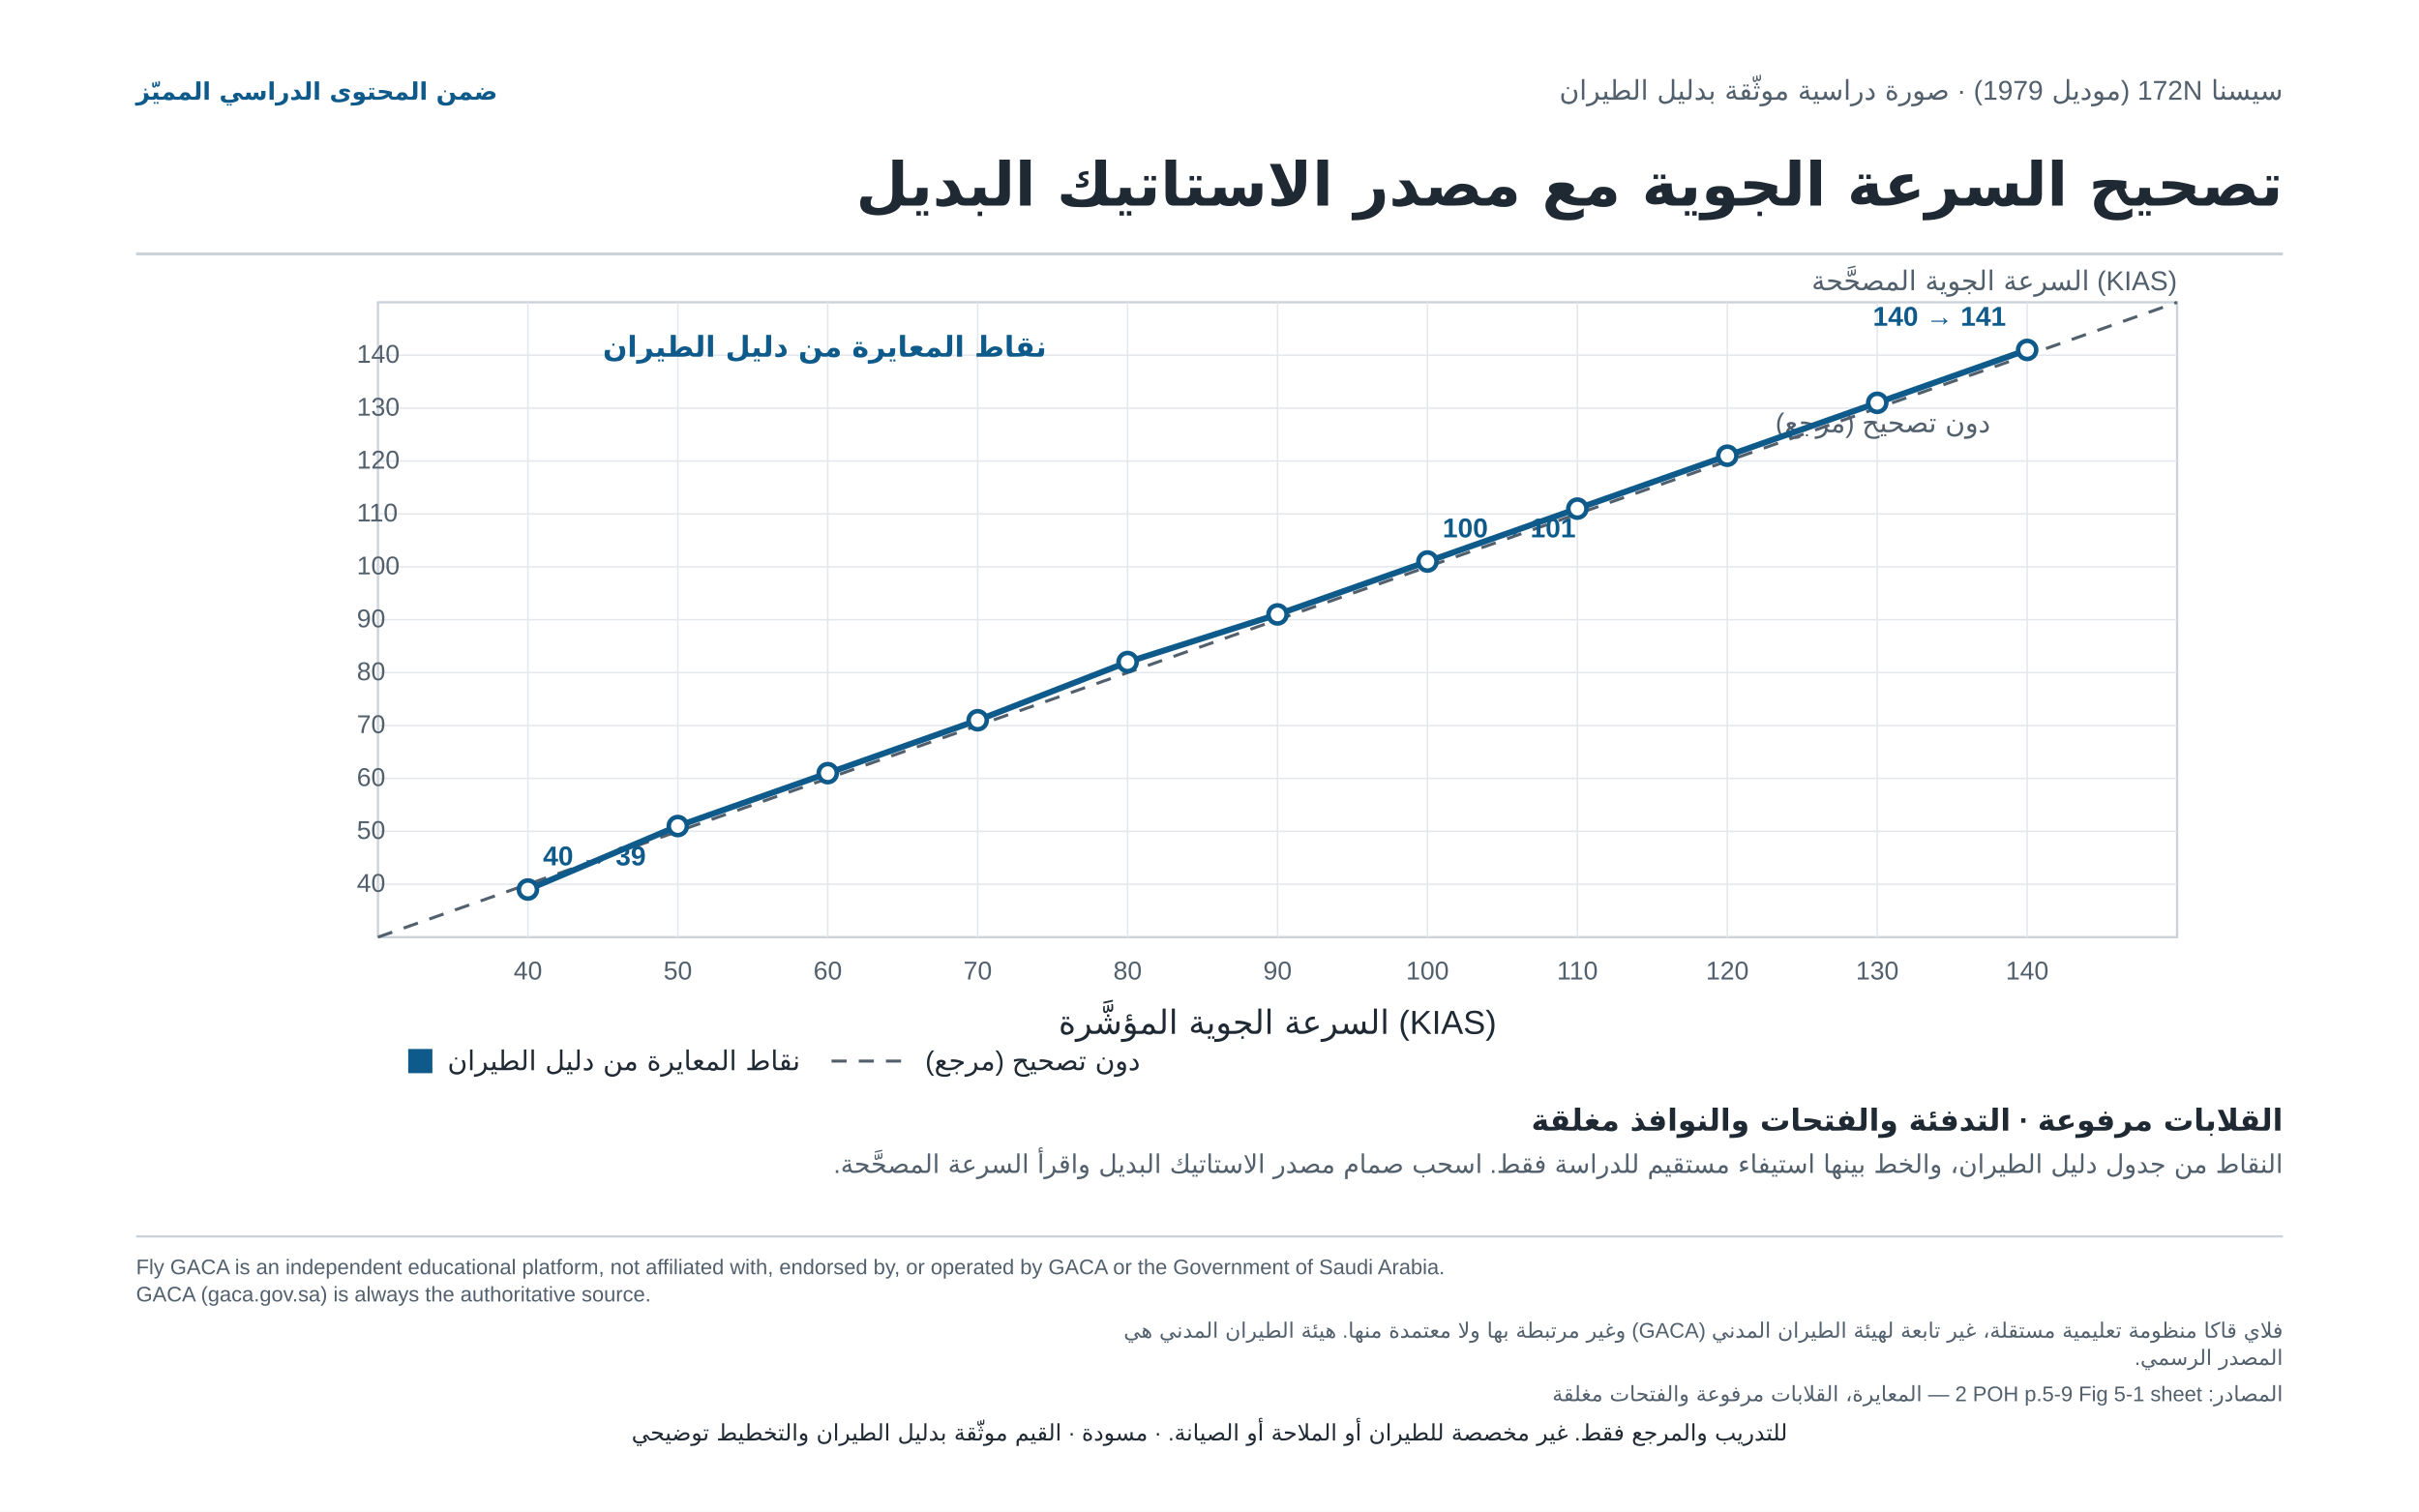
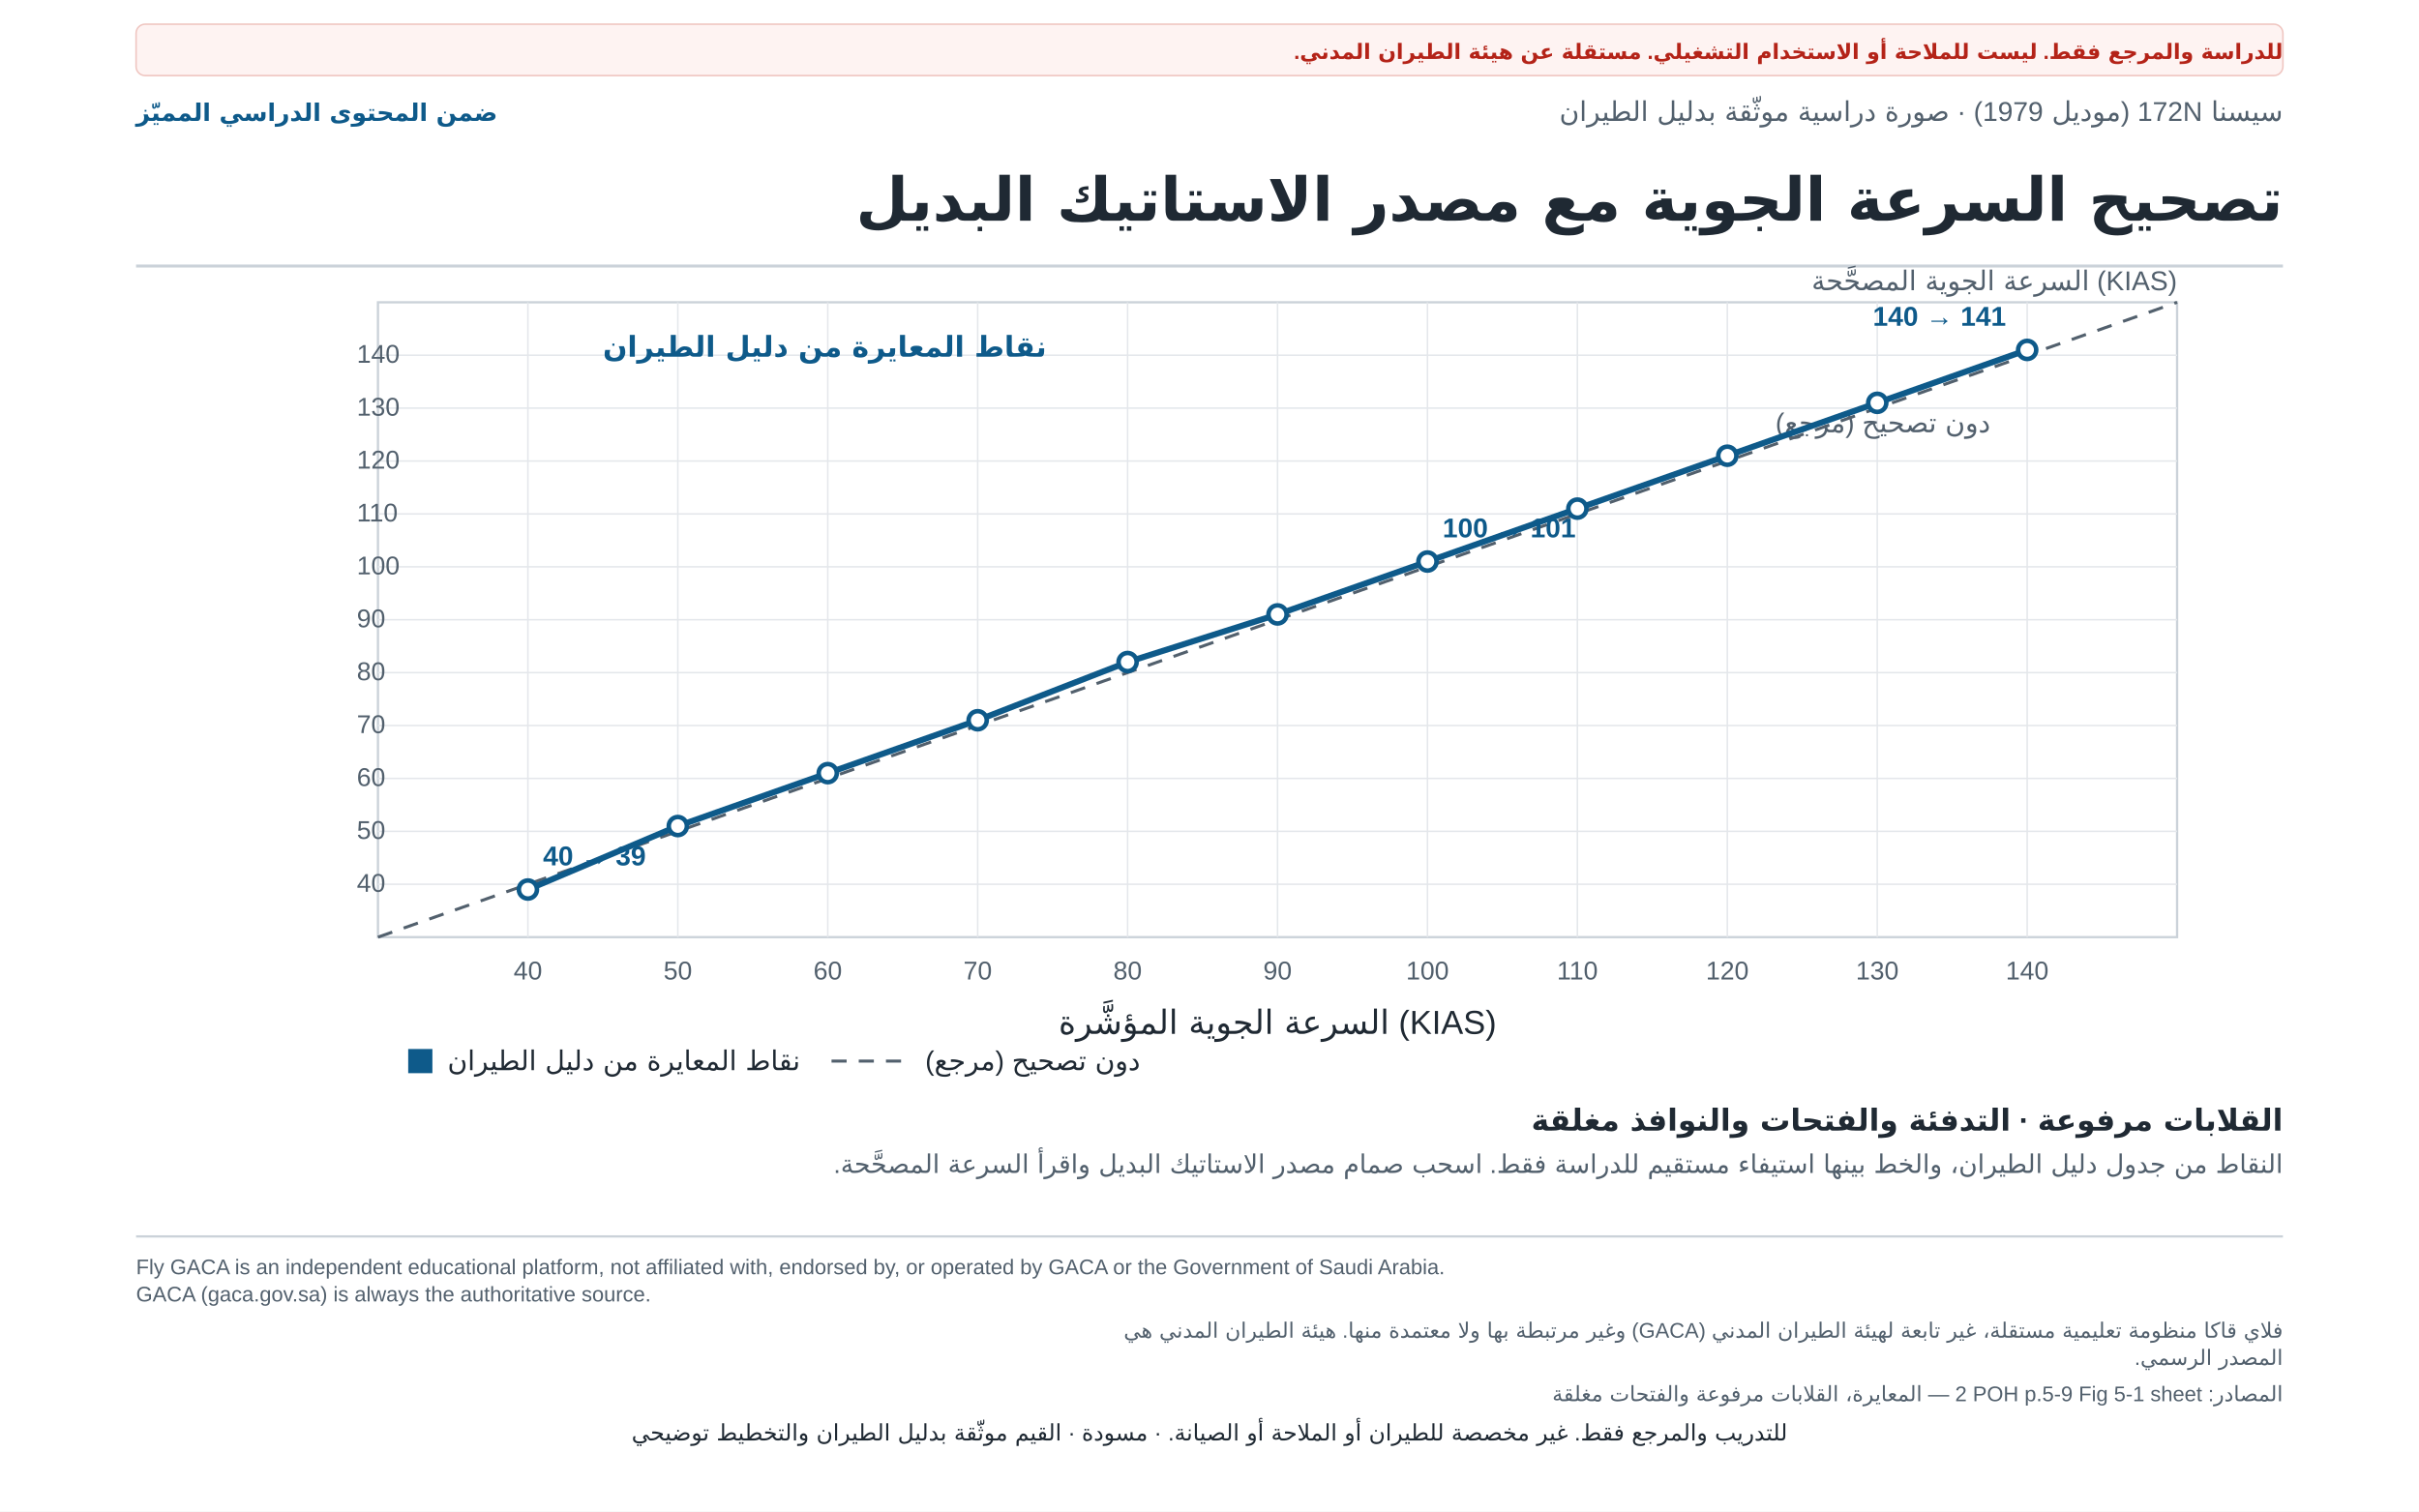
<svg xmlns="http://www.w3.org/2000/svg" viewBox="0 0 1600 1000" width="1600" height="1000" direction="rtl" lang="ar" role="img" aria-labelledby="t">
  <rect x="0" y="0" width="1600" height="1000" fill="#FFFFFF" />
-   <text x="1510" y="66" text-anchor="start" font-family="IBM Plex Sans, IBM Plex Sans Arabic, Helvetica Neue, Arial, sans-serif" font-size="18" fill="#52606D">سيسنا 172N (موديل ⁦1979⁩) · صورة دراسية موثّقة بدليل الطيران</text>
-   <text x="90" y="66" text-anchor="end" font-family="IBM Plex Sans, IBM Plex Sans Arabic, Helvetica Neue, Arial, sans-serif" font-size="16" font-weight="600" fill="#0E5A8A">ضمن المحتوى الدراسي المميّز</text>
-   <text x="1510" y="136" text-anchor="start" font-family="IBM Plex Sans, IBM Plex Sans Arabic, Helvetica Neue, Arial, sans-serif" font-size="40" font-weight="600" fill="#1F2933">تصحيح السرعة الجوية مع مصدر الاستاتيك البديل</text>
-   <line x1="90" y1="168" x2="1510" y2="168" stroke="#CBD2D9" stroke-width="2" />
+   <rect x="90" y="16" width="1420" height="34" fill="#FEF3F2" stroke="#EFC5C0" stroke-width="1" rx="6" />
+   <text x="1510" y="39" text-anchor="start" font-family="IBM Plex Sans, IBM Plex Sans Arabic, Helvetica Neue, Arial, sans-serif" font-size="14" font-weight="600" fill="#B42318" direction="rtl">للدراسة والمرجع فقط. ليست للملاحة أو الاستخدام التشغيلي. مستقلة عن هيئة الطيران المدني.</text>
+   <text x="1510" y="80" text-anchor="start" font-family="IBM Plex Sans, IBM Plex Sans Arabic, Helvetica Neue, Arial, sans-serif" font-size="18" fill="#52606D">سيسنا 172N (موديل ⁦1979⁩) · صورة دراسية موثّقة بدليل الطيران</text>
+   <text x="90" y="80" text-anchor="end" font-family="IBM Plex Sans, IBM Plex Sans Arabic, Helvetica Neue, Arial, sans-serif" font-size="16" font-weight="600" fill="#0E5A8A">ضمن المحتوى الدراسي المميّز</text>
+   <text x="1510" y="146" text-anchor="start" font-family="IBM Plex Sans, IBM Plex Sans Arabic, Helvetica Neue, Arial, sans-serif" font-size="40" font-weight="600" fill="#1F2933">تصحيح السرعة الجوية مع مصدر الاستاتيك البديل</text>
+   <line x1="90" y1="176" x2="1510" y2="176" stroke="#CBD2D9" stroke-width="2" />
  <g>
    <rect x="250" y="200" width="1190" height="420" fill="#FFFFFF" stroke="#CBD2D9" stroke-width="1.5" />
    <line x1="349.17" y1="200" x2="349.17" y2="620" stroke="#E4E7EB" stroke-width="1" />
    <line x1="250" y1="585" x2="1440" y2="585" stroke="#E4E7EB" stroke-width="1" />
    <text x="349.17" y="648" text-anchor="middle" font-family="IBM Plex Sans, IBM Plex Sans Arabic, Helvetica Neue, Arial, sans-serif" font-size="17" fill="#52606D">40</text>
    <text x="236" y="590" text-anchor="end" font-family="IBM Plex Sans, IBM Plex Sans Arabic, Helvetica Neue, Arial, sans-serif" font-size="17" fill="#52606D">40</text>
    <line x1="448.33" y1="200" x2="448.33" y2="620" stroke="#E4E7EB" stroke-width="1" />
    <line x1="250" y1="550" x2="1440" y2="550" stroke="#E4E7EB" stroke-width="1" />
    <text x="448.33" y="648" text-anchor="middle" font-family="IBM Plex Sans, IBM Plex Sans Arabic, Helvetica Neue, Arial, sans-serif" font-size="17" fill="#52606D">50</text>
    <text x="236" y="555" text-anchor="end" font-family="IBM Plex Sans, IBM Plex Sans Arabic, Helvetica Neue, Arial, sans-serif" font-size="17" fill="#52606D">50</text>
    <line x1="547.5" y1="200" x2="547.5" y2="620" stroke="#E4E7EB" stroke-width="1" />
    <line x1="250" y1="515" x2="1440" y2="515" stroke="#E4E7EB" stroke-width="1" />
    <text x="547.5" y="648" text-anchor="middle" font-family="IBM Plex Sans, IBM Plex Sans Arabic, Helvetica Neue, Arial, sans-serif" font-size="17" fill="#52606D">60</text>
    <text x="236" y="520" text-anchor="end" font-family="IBM Plex Sans, IBM Plex Sans Arabic, Helvetica Neue, Arial, sans-serif" font-size="17" fill="#52606D">60</text>
    <line x1="646.67" y1="200" x2="646.67" y2="620" stroke="#E4E7EB" stroke-width="1" />
    <line x1="250" y1="480" x2="1440" y2="480" stroke="#E4E7EB" stroke-width="1" />
    <text x="646.67" y="648" text-anchor="middle" font-family="IBM Plex Sans, IBM Plex Sans Arabic, Helvetica Neue, Arial, sans-serif" font-size="17" fill="#52606D">70</text>
    <text x="236" y="485" text-anchor="end" font-family="IBM Plex Sans, IBM Plex Sans Arabic, Helvetica Neue, Arial, sans-serif" font-size="17" fill="#52606D">70</text>
    <line x1="745.83" y1="200" x2="745.83" y2="620" stroke="#E4E7EB" stroke-width="1" />
    <line x1="250" y1="445" x2="1440" y2="445" stroke="#E4E7EB" stroke-width="1" />
    <text x="745.83" y="648" text-anchor="middle" font-family="IBM Plex Sans, IBM Plex Sans Arabic, Helvetica Neue, Arial, sans-serif" font-size="17" fill="#52606D">80</text>
    <text x="236" y="450" text-anchor="end" font-family="IBM Plex Sans, IBM Plex Sans Arabic, Helvetica Neue, Arial, sans-serif" font-size="17" fill="#52606D">80</text>
    <line x1="845" y1="200" x2="845" y2="620" stroke="#E4E7EB" stroke-width="1" />
    <line x1="250" y1="410" x2="1440" y2="410" stroke="#E4E7EB" stroke-width="1" />
    <text x="845" y="648" text-anchor="middle" font-family="IBM Plex Sans, IBM Plex Sans Arabic, Helvetica Neue, Arial, sans-serif" font-size="17" fill="#52606D">90</text>
    <text x="236" y="415" text-anchor="end" font-family="IBM Plex Sans, IBM Plex Sans Arabic, Helvetica Neue, Arial, sans-serif" font-size="17" fill="#52606D">90</text>
    <line x1="944.17" y1="200" x2="944.17" y2="620" stroke="#E4E7EB" stroke-width="1" />
    <line x1="250" y1="375" x2="1440" y2="375" stroke="#E4E7EB" stroke-width="1" />
    <text x="944.17" y="648" text-anchor="middle" font-family="IBM Plex Sans, IBM Plex Sans Arabic, Helvetica Neue, Arial, sans-serif" font-size="17" fill="#52606D">100</text>
    <text x="236" y="380" text-anchor="end" font-family="IBM Plex Sans, IBM Plex Sans Arabic, Helvetica Neue, Arial, sans-serif" font-size="17" fill="#52606D">100</text>
    <line x1="1043.33" y1="200" x2="1043.33" y2="620" stroke="#E4E7EB" stroke-width="1" />
    <line x1="250" y1="340" x2="1440" y2="340" stroke="#E4E7EB" stroke-width="1" />
    <text x="1043.33" y="648" text-anchor="middle" font-family="IBM Plex Sans, IBM Plex Sans Arabic, Helvetica Neue, Arial, sans-serif" font-size="17" fill="#52606D">110</text>
    <text x="236" y="345" text-anchor="end" font-family="IBM Plex Sans, IBM Plex Sans Arabic, Helvetica Neue, Arial, sans-serif" font-size="17" fill="#52606D">110</text>
    <line x1="1142.5" y1="200" x2="1142.5" y2="620" stroke="#E4E7EB" stroke-width="1" />
    <line x1="250" y1="305" x2="1440" y2="305" stroke="#E4E7EB" stroke-width="1" />
    <text x="1142.5" y="648" text-anchor="middle" font-family="IBM Plex Sans, IBM Plex Sans Arabic, Helvetica Neue, Arial, sans-serif" font-size="17" fill="#52606D">120</text>
    <text x="236" y="310" text-anchor="end" font-family="IBM Plex Sans, IBM Plex Sans Arabic, Helvetica Neue, Arial, sans-serif" font-size="17" fill="#52606D">120</text>
    <line x1="1241.67" y1="200" x2="1241.67" y2="620" stroke="#E4E7EB" stroke-width="1" />
    <line x1="250" y1="270" x2="1440" y2="270" stroke="#E4E7EB" stroke-width="1" />
    <text x="1241.67" y="648" text-anchor="middle" font-family="IBM Plex Sans, IBM Plex Sans Arabic, Helvetica Neue, Arial, sans-serif" font-size="17" fill="#52606D">130</text>
    <text x="236" y="275" text-anchor="end" font-family="IBM Plex Sans, IBM Plex Sans Arabic, Helvetica Neue, Arial, sans-serif" font-size="17" fill="#52606D">130</text>
    <line x1="1340.83" y1="200" x2="1340.83" y2="620" stroke="#E4E7EB" stroke-width="1" />
    <line x1="250" y1="235" x2="1440" y2="235" stroke="#E4E7EB" stroke-width="1" />
    <text x="1340.83" y="648" text-anchor="middle" font-family="IBM Plex Sans, IBM Plex Sans Arabic, Helvetica Neue, Arial, sans-serif" font-size="17" fill="#52606D">140</text>
    <text x="236" y="240" text-anchor="end" font-family="IBM Plex Sans, IBM Plex Sans Arabic, Helvetica Neue, Arial, sans-serif" font-size="17" fill="#52606D">140</text>
    <text x="845" y="684" text-anchor="middle" font-family="IBM Plex Sans, IBM Plex Sans Arabic, Helvetica Neue, Arial, sans-serif" font-size="22" fill="#1F2933" direction="ltr">السرعة الجوية المؤشَّرة (KIAS)</text>
    <text x="1440" y="192" text-anchor="end" font-family="IBM Plex Sans, IBM Plex Sans Arabic, Helvetica Neue, Arial, sans-serif" font-size="18" fill="#52606D" direction="ltr">السرعة الجوية المصحَّحة (KIAS)</text>
    <line x1="250" y1="620" x2="1440" y2="200" stroke="#52606D" stroke-width="2" stroke-dasharray="10 8" />
    <text x="1174.33" y="286" text-anchor="start" font-family="IBM Plex Sans, IBM Plex Sans Arabic, Helvetica Neue, Arial, sans-serif" font-size="18" fill="#52606D" direction="ltr">دون تصحيح (مرجع)</text>
    <path d="M349.17 588.5 L448.33 546.5 L547.5 511.5 L646.67 476.5 L745.83 438 L845 406.5 L944.17 371.5 L1043.33 336.5 L1142.5 301.5 L1241.67 266.5 L1340.83 231.5" fill="none" stroke="#0E5A8A" stroke-width="4" stroke-linejoin="round" />
    <circle cx="349.17" cy="588.5" r="6" fill="#FFFFFF" stroke="#0E5A8A" stroke-width="3" />
    <circle cx="448.33" cy="546.5" r="6" fill="#FFFFFF" stroke="#0E5A8A" stroke-width="3" />
    <circle cx="547.5" cy="511.5" r="6" fill="#FFFFFF" stroke="#0E5A8A" stroke-width="3" />
    <circle cx="646.67" cy="476.5" r="6" fill="#FFFFFF" stroke="#0E5A8A" stroke-width="3" />
    <circle cx="745.83" cy="438" r="6" fill="#FFFFFF" stroke="#0E5A8A" stroke-width="3" />
    <circle cx="845" cy="406.5" r="6" fill="#FFFFFF" stroke="#0E5A8A" stroke-width="3" />
    <circle cx="944.17" cy="371.5" r="6" fill="#FFFFFF" stroke="#0E5A8A" stroke-width="3" />
    <circle cx="1043.33" cy="336.5" r="6" fill="#FFFFFF" stroke="#0E5A8A" stroke-width="3" />
    <circle cx="1142.5" cy="301.5" r="6" fill="#FFFFFF" stroke="#0E5A8A" stroke-width="3" />
    <circle cx="1241.67" cy="266.5" r="6" fill="#FFFFFF" stroke="#0E5A8A" stroke-width="3" />
    <circle cx="1340.83" cy="231.5" r="6" fill="#FFFFFF" stroke="#0E5A8A" stroke-width="3" />
    <text x="359.17" y="572.5" text-anchor="start" font-family="IBM Plex Sans, IBM Plex Sans Arabic, Helvetica Neue, Arial, sans-serif" font-size="18" font-weight="600" fill="#0E5A8A" direction="ltr">40 → 39</text>
    <text x="954.17" y="355.5" text-anchor="start" font-family="IBM Plex Sans, IBM Plex Sans Arabic, Helvetica Neue, Arial, sans-serif" font-size="18" font-weight="600" fill="#0E5A8A" direction="ltr">100 → 101</text>
    <text x="1326.83" y="215.5" text-anchor="end" font-family="IBM Plex Sans, IBM Plex Sans Arabic, Helvetica Neue, Arial, sans-serif" font-size="18" font-weight="600" fill="#0E5A8A" direction="ltr">140 → 141</text>
    <text x="398.75" y="236" text-anchor="start" font-family="IBM Plex Sans, IBM Plex Sans Arabic, Helvetica Neue, Arial, sans-serif" font-size="19" font-weight="600" fill="#0E5A8A" direction="ltr">نقاط المعايرة من دليل الطيران</text>
    <rect x="270" y="694" width="16" height="16" fill="#0E5A8A" />
    <text x="296" y="708" text-anchor="start" font-family="IBM Plex Sans, IBM Plex Sans Arabic, Helvetica Neue, Arial, sans-serif" font-size="18" fill="#1F2933" direction="ltr">نقاط المعايرة من دليل الطيران</text>
    <line x1="550" y1="702" x2="600" y2="702" stroke="#52606D" stroke-width="2" stroke-dasharray="10 8" />
    <text x="612" y="708" text-anchor="start" font-family="IBM Plex Sans, IBM Plex Sans Arabic, Helvetica Neue, Arial, sans-serif" font-size="18" fill="#1F2933" direction="ltr">دون تصحيح (مرجع)</text>
    <text x="1510" y="748" text-anchor="start" font-family="IBM Plex Sans, IBM Plex Sans Arabic, Helvetica Neue, Arial, sans-serif" font-size="20" font-weight="600" fill="#1F2933">القلابات مرفوعة · التدفئة والفتحات والنوافذ مغلقة</text>
    <text x="1510" y="776" text-anchor="start" font-family="IBM Plex Sans, IBM Plex Sans Arabic, Helvetica Neue, Arial, sans-serif" font-size="17" fill="#52606D">النقاط من جدول دليل الطيران، والخط بينها استيفاء مستقيم للدراسة فقط. اسحب صمام مصدر الاستاتيك البديل واقرأ السرعة المصحَّحة.</text>
  </g>
  <line x1="90" y1="818" x2="1510" y2="818" stroke="#CBD2D9" stroke-width="1.5" />
  <text x="90" y="843" text-anchor="start" font-family="IBM Plex Sans, IBM Plex Sans Arabic, Helvetica Neue, Arial, sans-serif" font-size="14" fill="#52606D" direction="ltr">Fly GACA is an independent educational platform, not affiliated with, endorsed by, or operated by GACA or the Government of Saudi Arabia.</text>
  <text x="90" y="861" text-anchor="start" font-family="IBM Plex Sans, IBM Plex Sans Arabic, Helvetica Neue, Arial, sans-serif" font-size="14" fill="#52606D" direction="ltr">GACA (gaca.gov.sa) is always the authoritative source.</text>
  <text x="1510" y="885" text-anchor="start" font-family="IBM Plex Sans, IBM Plex Sans Arabic, Helvetica Neue, Arial, sans-serif" font-size="14" fill="#52606D" direction="rtl">فلاي قاكا منظومة تعليمية مستقلة، غير تابعة لهيئة الطيران المدني (GACA) وغير مرتبطة بها ولا معتمدة منها. هيئة الطيران المدني هي</text>
  <text x="1510" y="903" text-anchor="start" font-family="IBM Plex Sans, IBM Plex Sans Arabic, Helvetica Neue, Arial, sans-serif" font-size="14" fill="#52606D" direction="rtl">المصدر الرسمي.</text>
  <text x="1510" y="927" text-anchor="start" font-family="IBM Plex Sans, IBM Plex Sans Arabic, Helvetica Neue, Arial, sans-serif" font-size="14" fill="#52606D" direction="rtl">المصادر: POH p.5-9 Fig ⁦5-1⁩ sheet ⁦2⁩ — المعايرة، القلابات مرفوعة والفتحات مغلقة</text>
  <text x="800" y="953" text-anchor="middle" font-family="IBM Plex Sans, IBM Plex Sans Arabic, Helvetica Neue, Arial, sans-serif" font-size="15" fill="#1F2933">للتدريب والمرجع فقط. غير مخصصة للطيران أو الملاحة أو الصيانة. · مسودة · القيم موثّقة بدليل الطيران والتخطيط توضيحي</text>
</svg>
